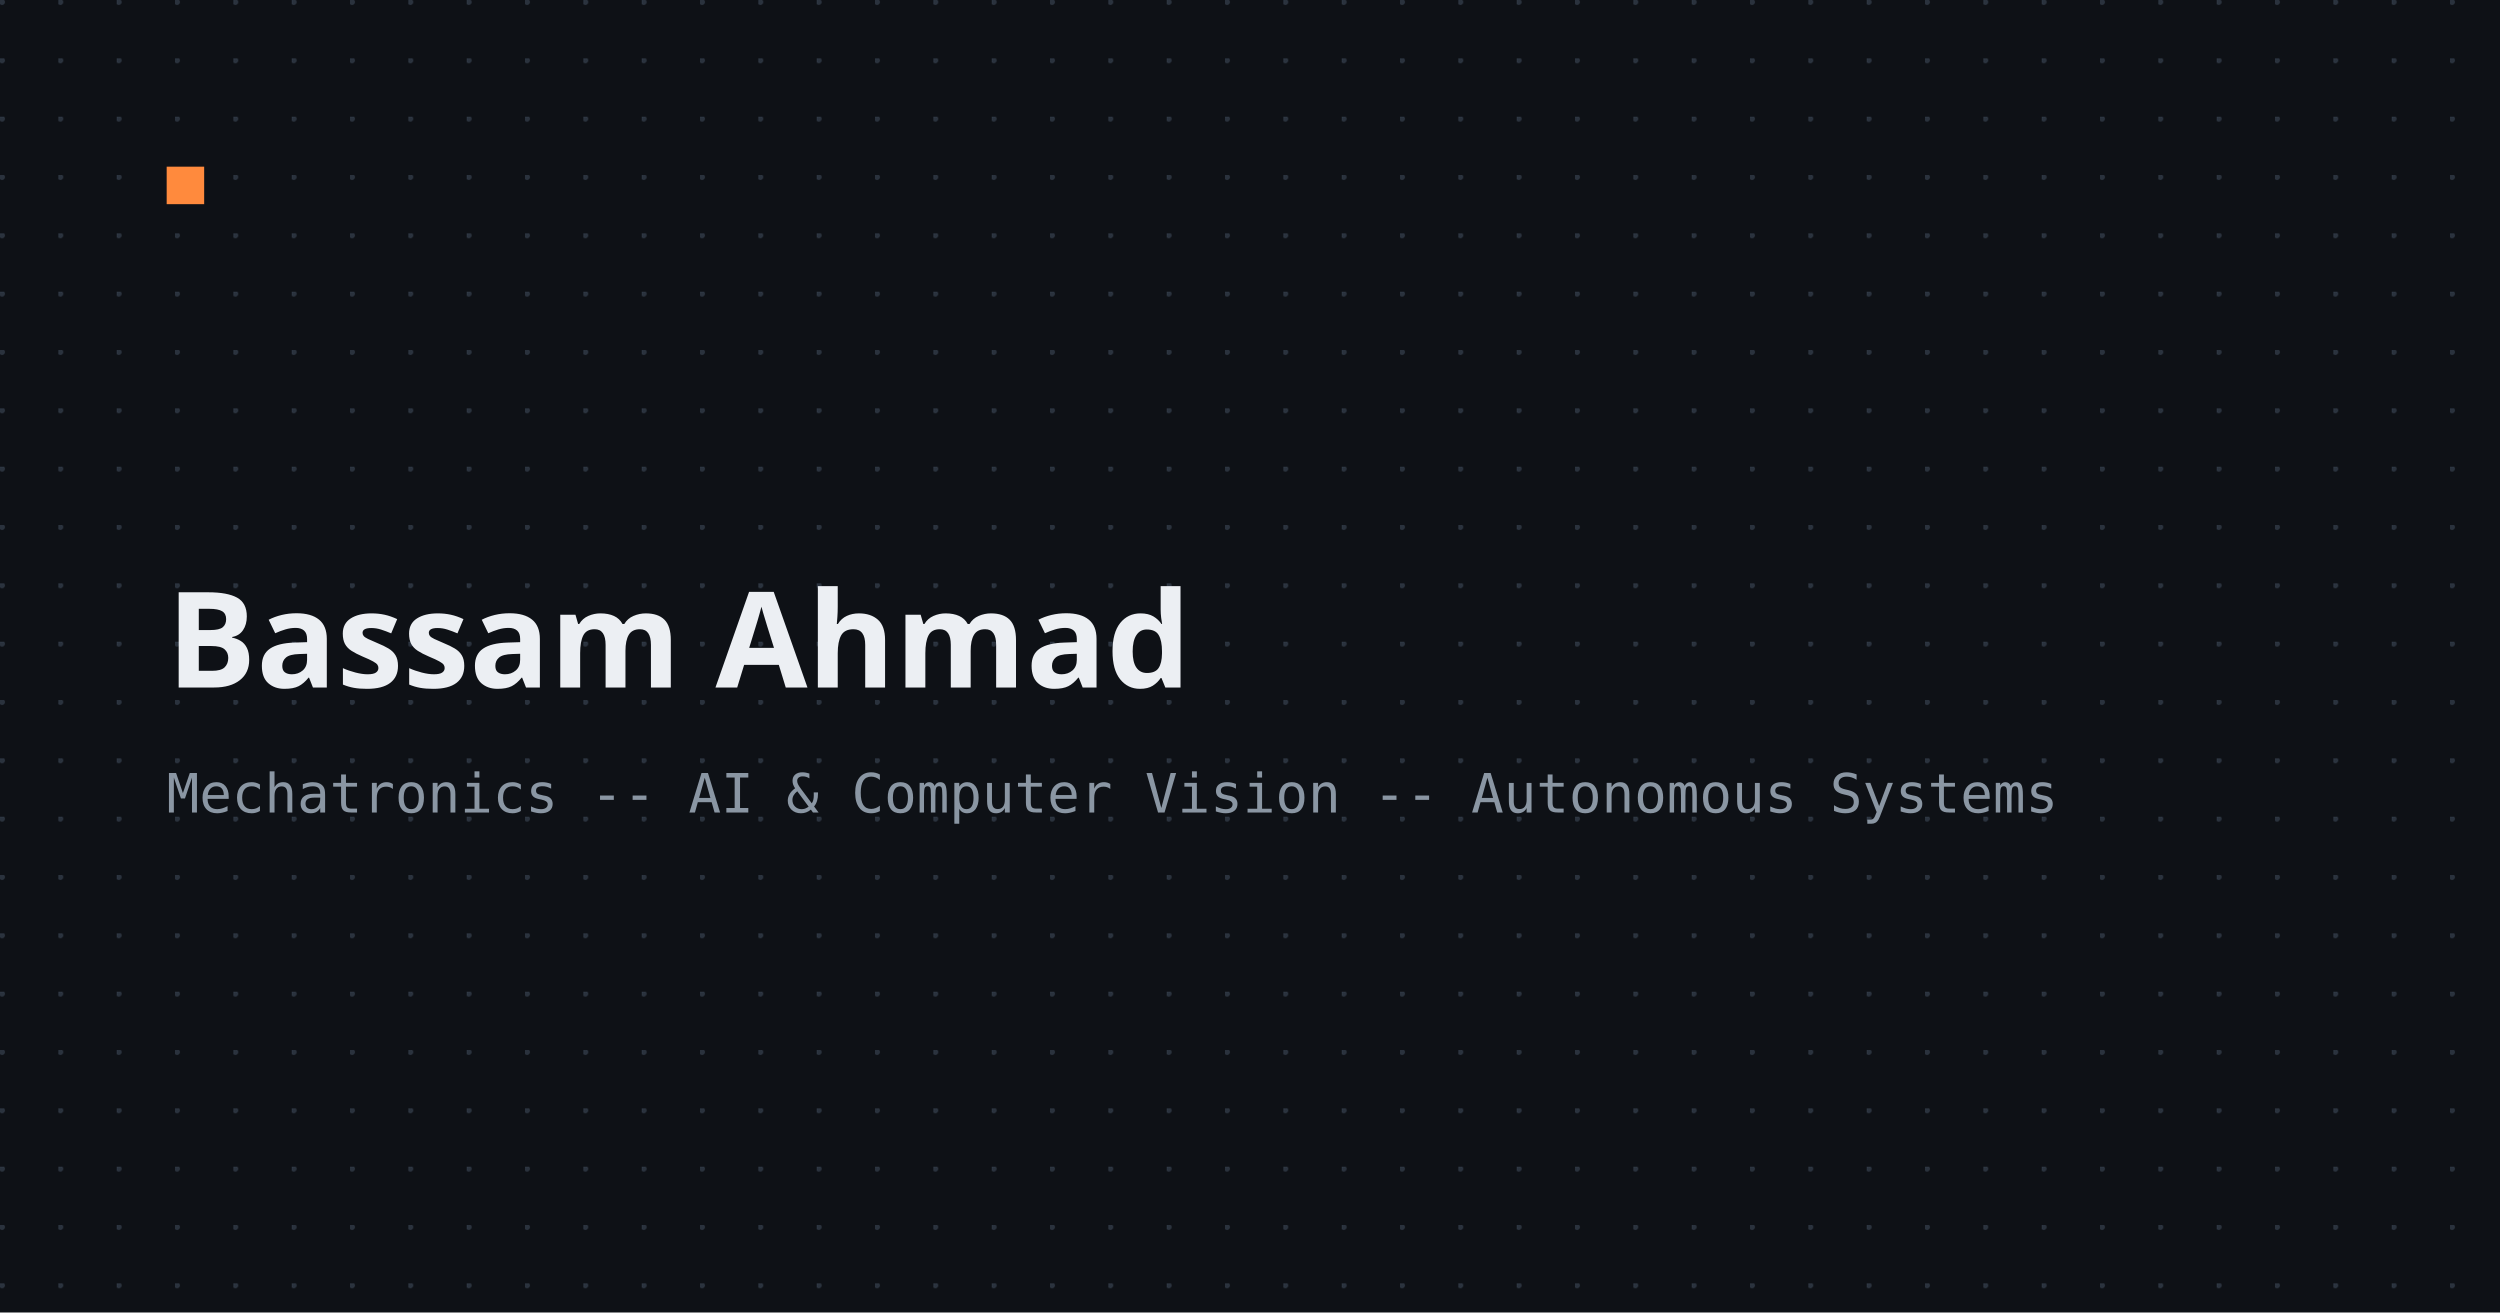
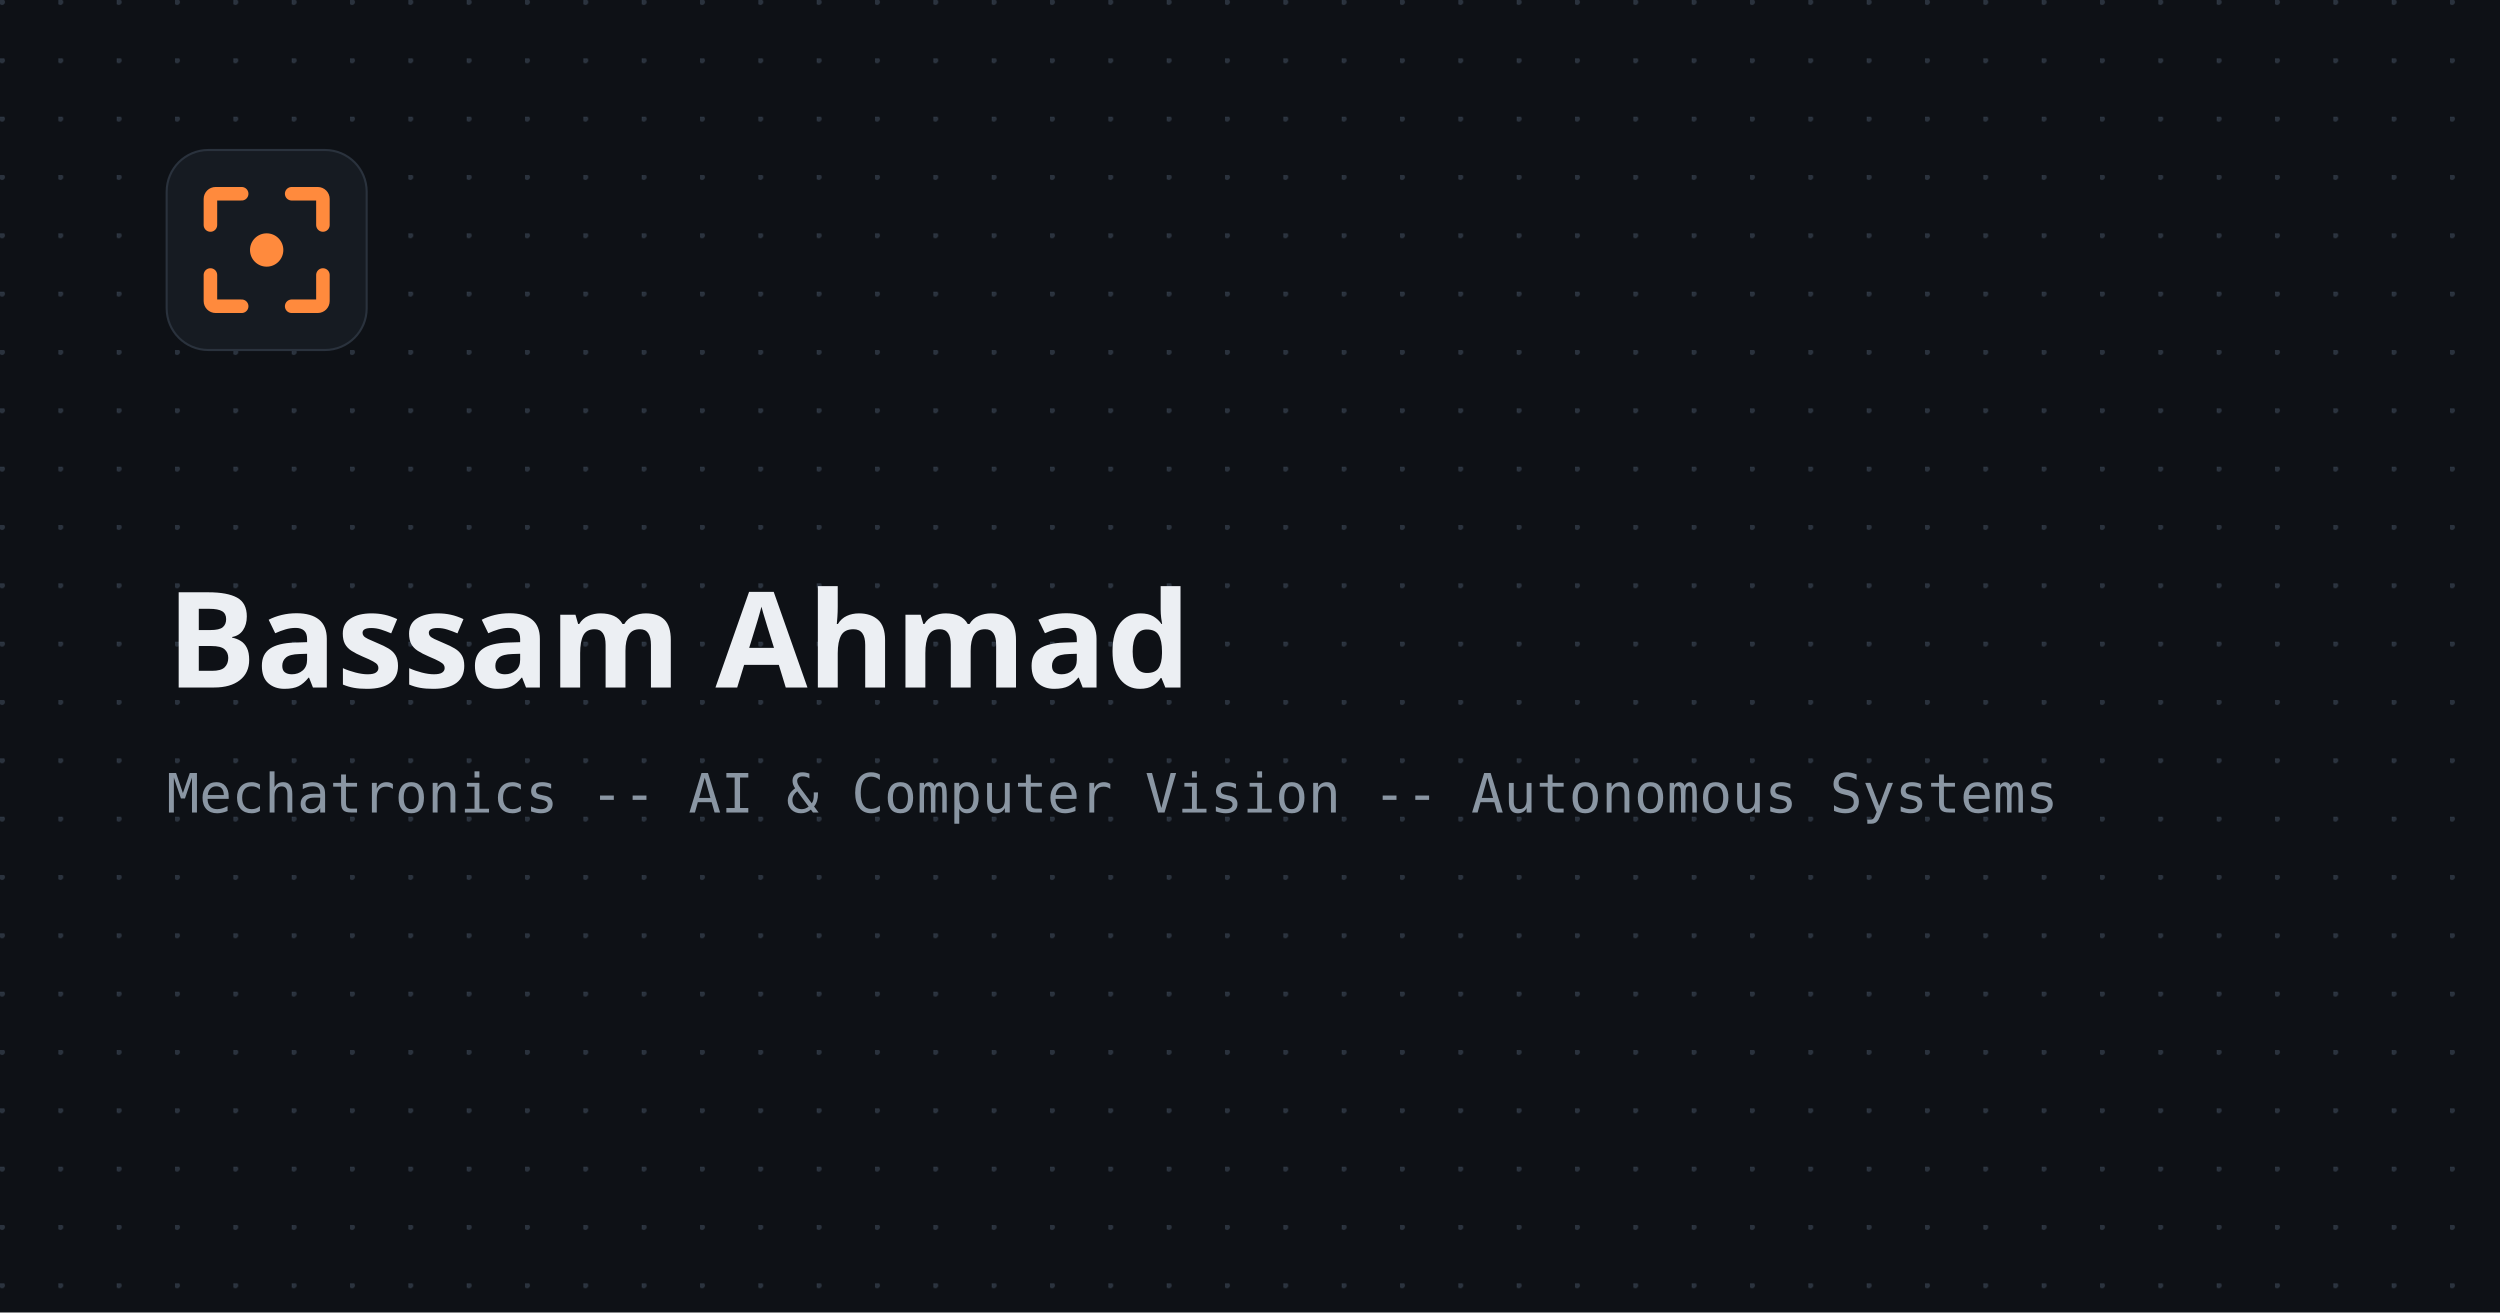
<svg xmlns="http://www.w3.org/2000/svg" viewBox="0 0 1200 630">
  <rect width="1200" height="630" fill="#0E1116" />
  <defs>
    <pattern id="dots" width="28" height="28" patternUnits="userSpaceOnUse">
      <circle cx="1" cy="1" r="1.4" fill="#2A323D" />
    </pattern>
  </defs>
  <rect width="1200" height="630" fill="url(#dots)" />
-   <rect x="80" y="80" width="18" height="18" fill="#FF8A3D" />
+   <g transform="translate(80,72)">
+     <rect width="96" height="96" rx="20" fill="#161B22" stroke="#2A323D" />
+     <g fill="none" stroke="#FF8A3D" stroke-width="6.5" stroke-linecap="round" stroke-linejoin="round">
+       <path d="M21 36 V23.5 A2.5 2.5 0 0 1 23.5 21 H36" />
+       <path d="M75 36 V23.5 A2.5 2.5 0 0 0 72.5 21 H60" />
+       <path d="M21 60 V72.5 A2.5 2.5 0 0 0 23.5 75 H36" />
+       <path d="M75 60 V72.5 A2.5 2.5 0 0 1 72.5 75 H60" />
+     </g>
+     <circle cx="48" cy="48" r="8" fill="#FF8A3D" />
+   </g>
  <text x="80" y="330" font-family="Space Grotesk, sans-serif" font-size="64" font-weight="700" fill="#ECEFF3">Bassam Ahmad</text>
  <text x="80" y="390" font-family="IBM Plex Mono, monospace" font-size="26" fill="#8A96A3">Mechatronics -- AI &amp; Computer Vision -- Autonomous Systems</text>
</svg>
